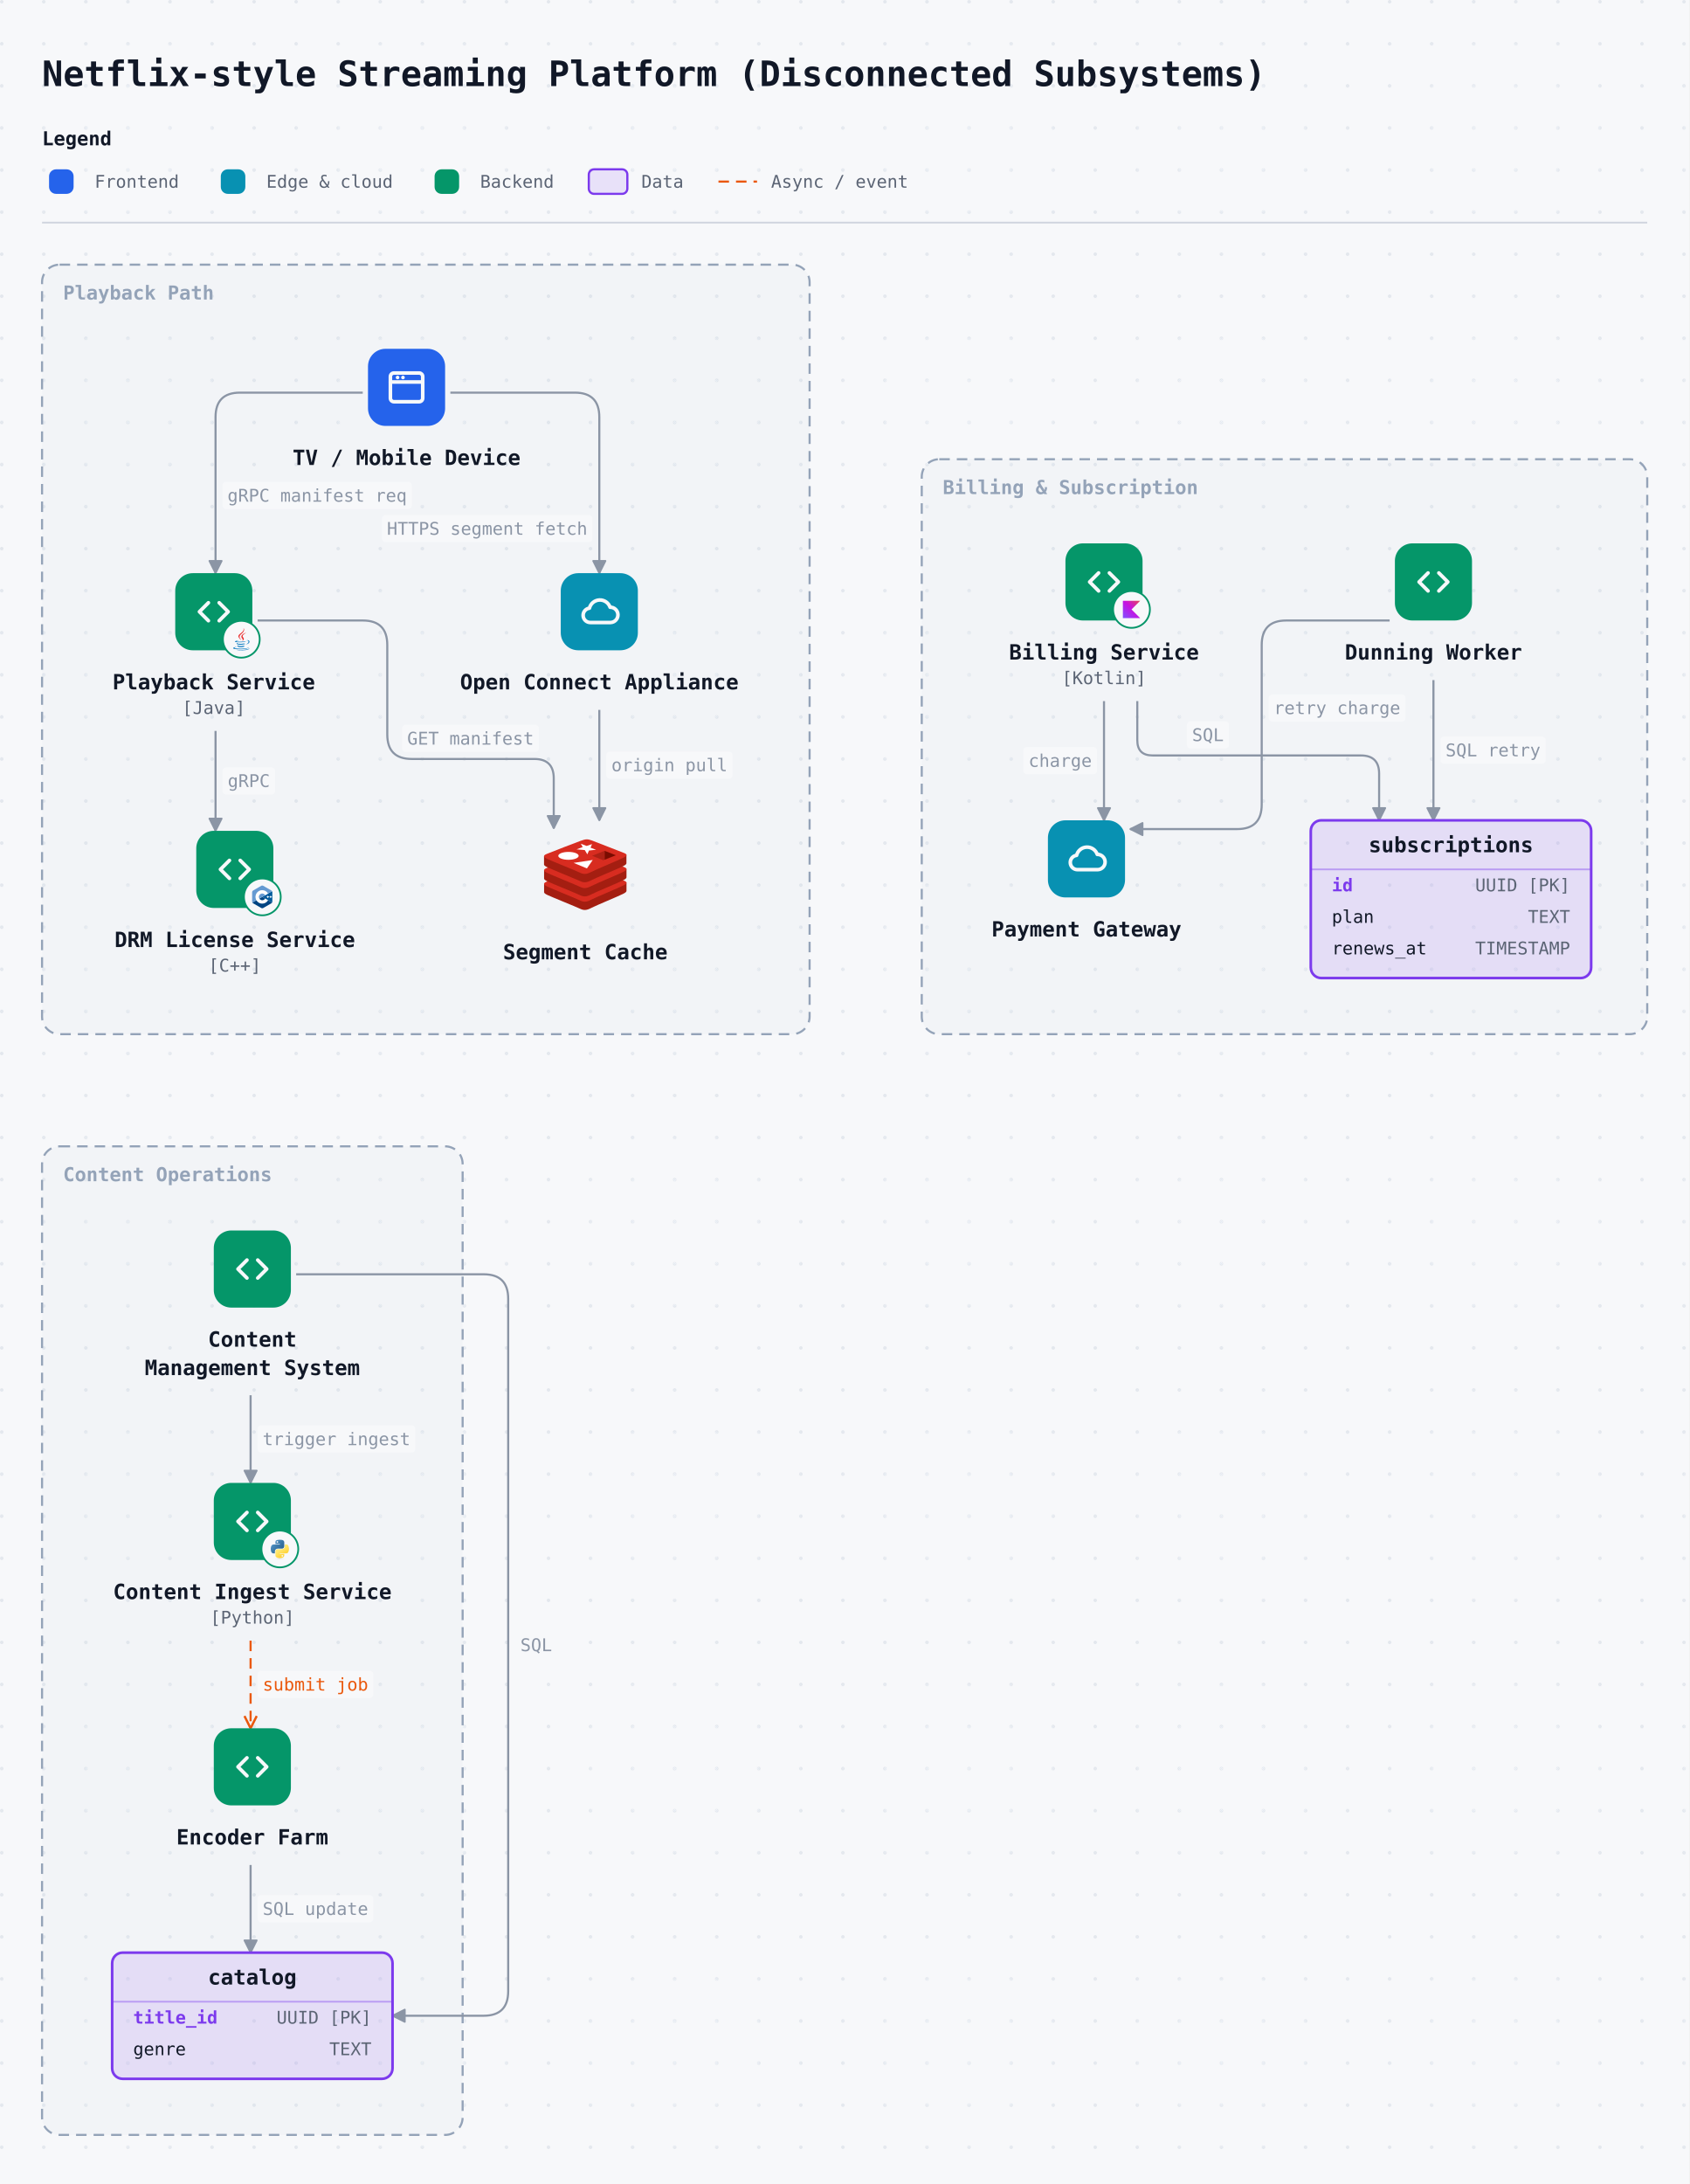
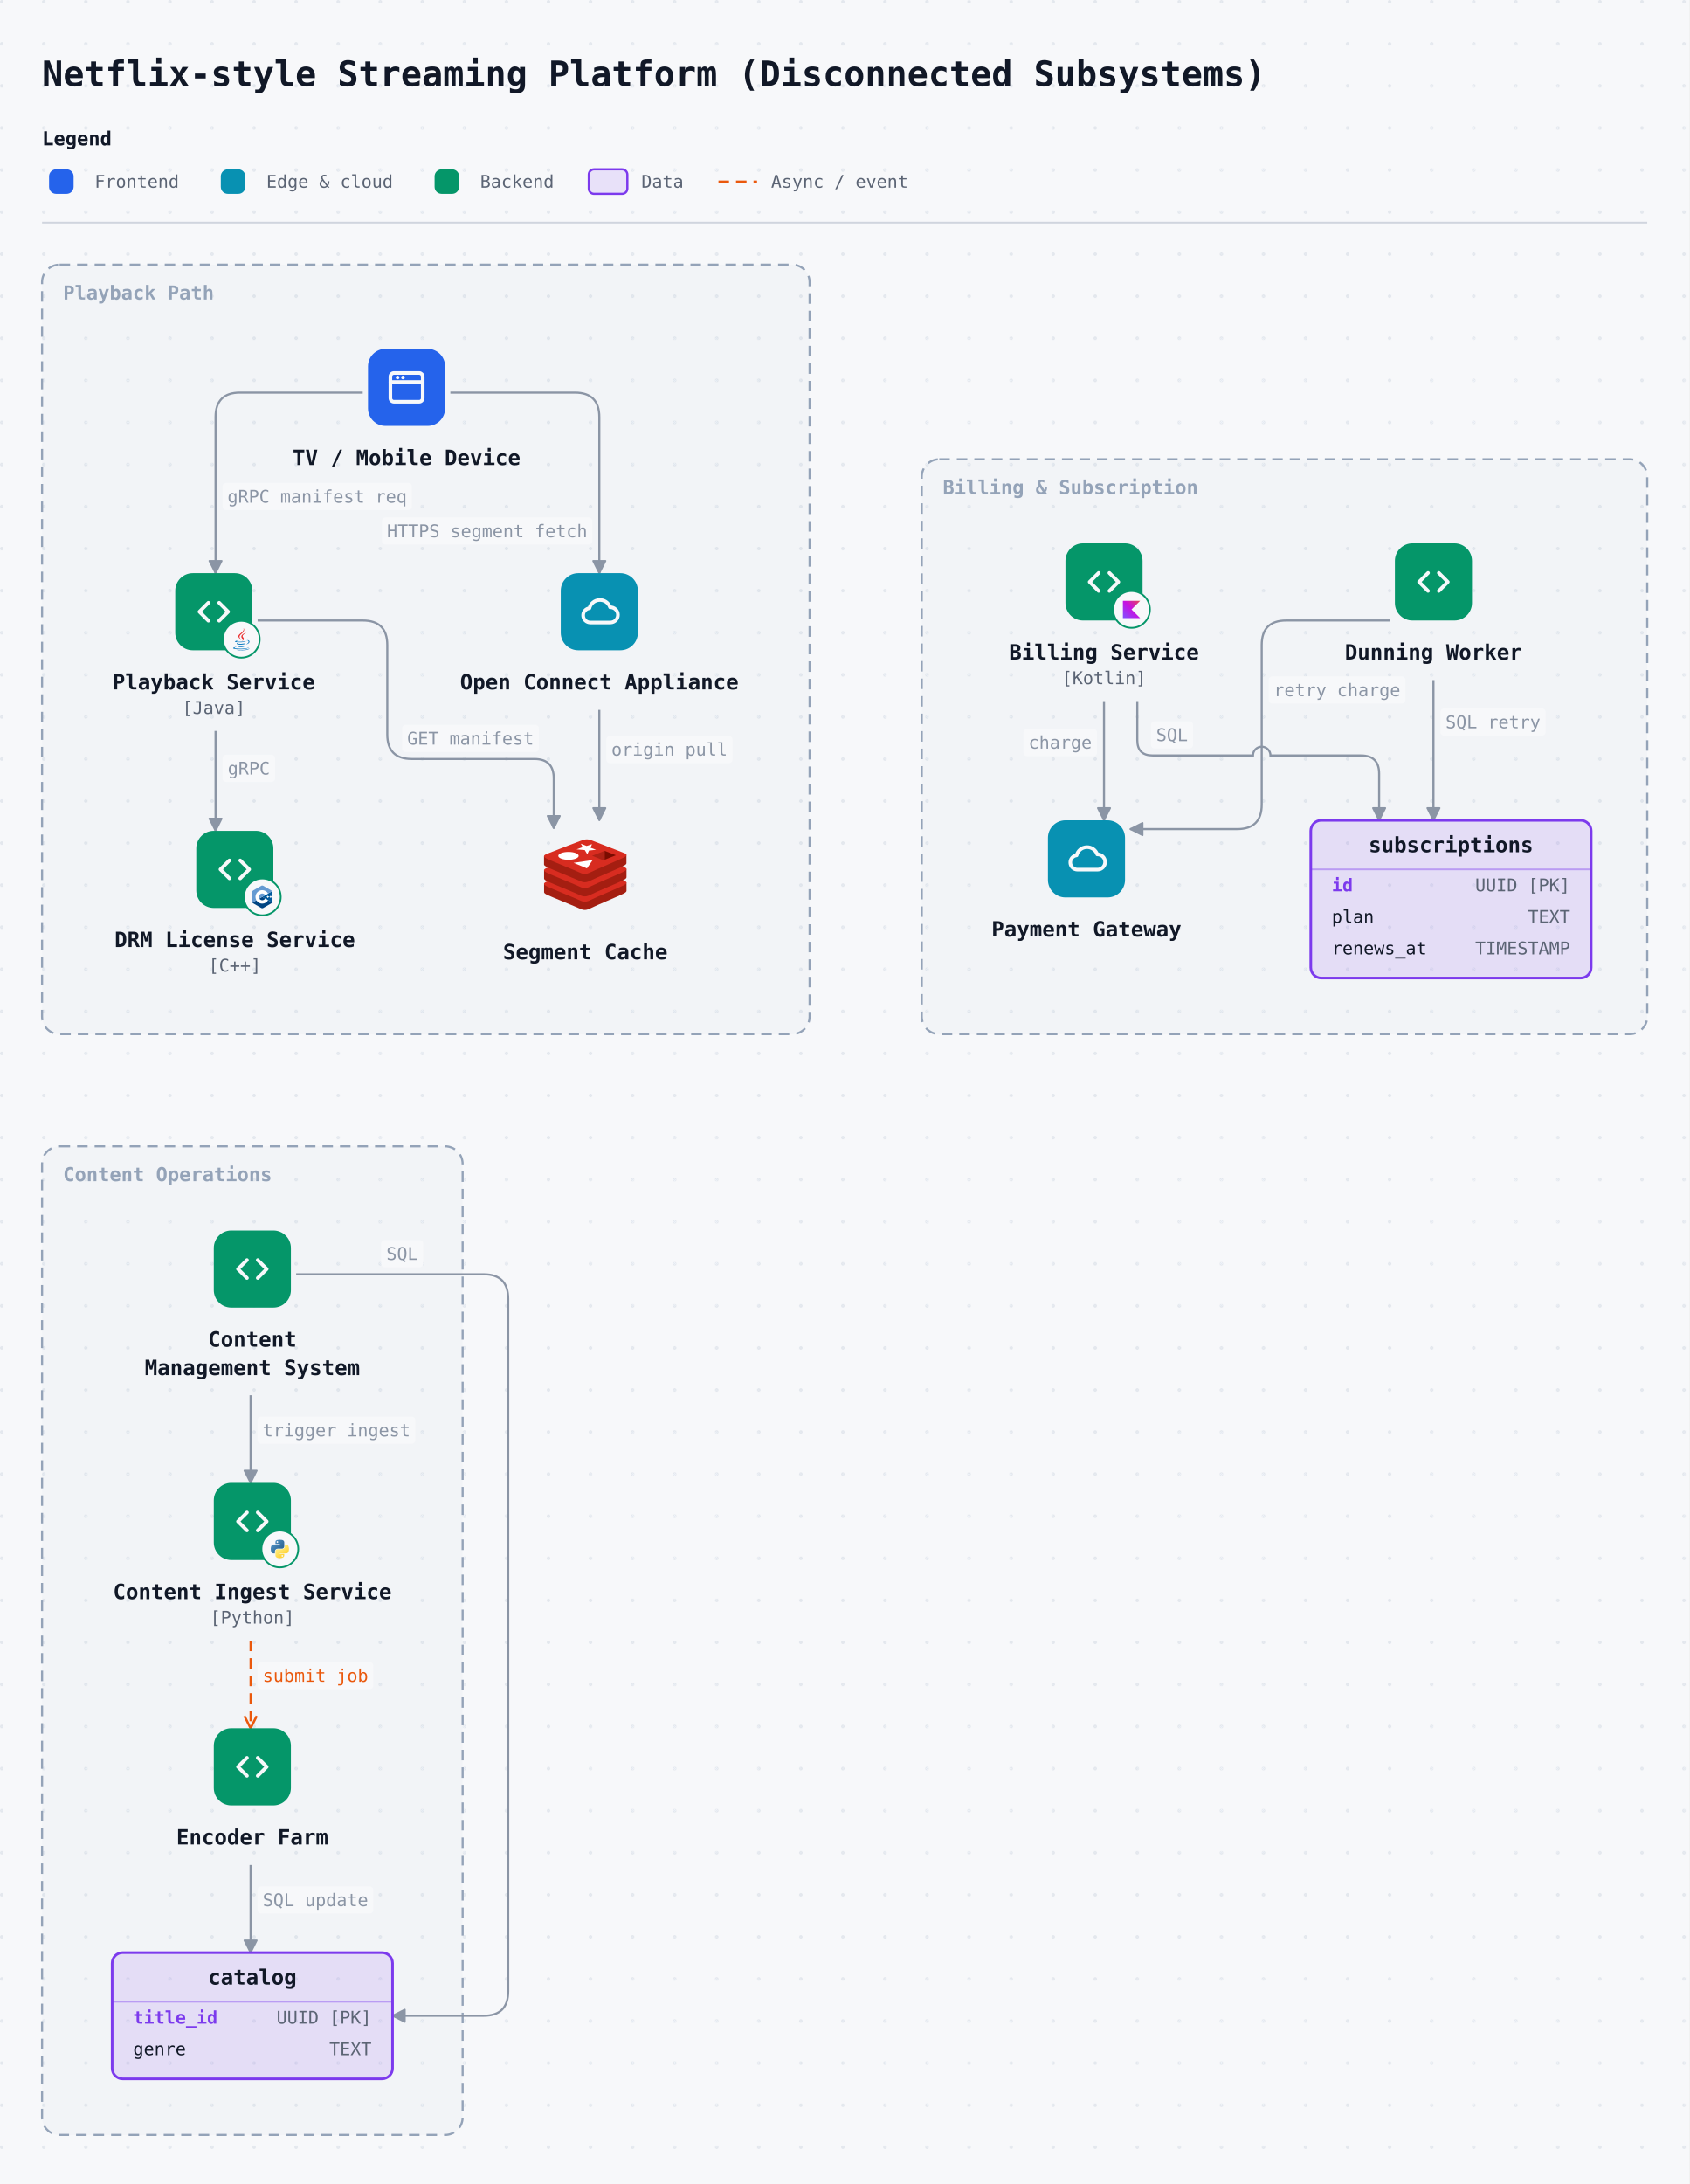
<svg xmlns="http://www.w3.org/2000/svg" version="1.1" width="964" height="1246" viewBox="0 0 964 1246" font-family="JetBrains Mono, ui-monospace, SFMono-Regular, Menlo, Consolas, monospace">
  <defs>
    <pattern id="canvas-grid" width="24" height="24" patternUnits="userSpaceOnUse">
      <circle cx="1" cy="1" r="1" fill="#e3e7ed" />
    </pattern>
    <marker id="marker-arrow-0" viewBox="-1 -1 9 9" refX="7" refY="3.5" markerWidth="9" markerHeight="9" markerUnits="userSpaceOnUse" orient="auto-start-reverse">
      <path d="M0 0 L7 3.5 L0 7 Z" fill="#8b95a5" stroke="#8b95a5" stroke-width="1" stroke-linejoin="round" />
    </marker>
    <marker id="marker-open-1" viewBox="-1 -1 9 9" refX="7" refY="3.5" markerWidth="9" markerHeight="9" markerUnits="userSpaceOnUse" orient="auto-start-reverse">
      <path d="M0 0 L7 3.5 L0 7" fill="none" stroke="#ea580c" stroke-width="1.3" stroke-linejoin="round" />
    </marker>
  </defs>
  <rect width="100%" height="100%" fill="#f7f8fa" />
  <rect width="100%" height="100%" fill="url(#canvas-grid)" />
  <text x="24.0" y="49.1" text-anchor="start" font-size="20" font-weight="bold" fill="#111827">Netflix-style Streaming Platform (Disconnected Subsystems)</text>
  <rect x="24.0" y="151.0" width="438.0" height="439.0" rx="10.0" fill="#94a3b8" fill-opacity="0.050" stroke="#94a3b8" stroke-width="1.2" stroke-dasharray="6 4" />
  <text x="36.0" y="170.9" font-size="11" font-weight="bold" fill="#94a3b8">Playback Path</text>
  <rect x="526.0" y="262.0" width="414.0" height="328.0" rx="10.0" fill="#94a3b8" fill-opacity="0.050" stroke="#94a3b8" stroke-width="1.2" stroke-dasharray="6 4" />
  <text x="538.0" y="281.9" font-size="11" font-weight="bold" fill="#94a3b8">Billing &amp; Subscription</text>
  <rect x="24.0" y="654.0" width="240.0" height="564.0" rx="10.0" fill="#94a3b8" fill-opacity="0.050" stroke="#94a3b8" stroke-width="1.2" stroke-dasharray="6 4" />
  <text x="36.0" y="673.9" font-size="11" font-weight="bold" fill="#94a3b8">Content Operations</text>
  <path d="M 257.0 224.0 L 328.0 224.0 Q 342.0 224.0 342.0 238.0 L 342.0 327.0" fill="none" stroke="#8b95a5" stroke-width="1.2" marker-end="url(#marker-arrow-0)" />
  <path d="M 207.0 224.0 L 137.0 224.0 Q 123.0 224.0 123.0 238.0 L 123.0 327.0" fill="none" stroke="#8b95a5" stroke-width="1.2" marker-end="url(#marker-arrow-0)" />
  <path d="M 123.0 417.0 L 123.0 474.0" fill="none" stroke="#8b95a5" stroke-width="1.2" marker-end="url(#marker-arrow-0)" />
  <path d="M 147.0 354.0 L 207.0 354.0 Q 221.0 354.0 221.0 368.0 L 221.0 419.0 Q 221.0 433.0 235.0 433.0 L 304.9 433.0 Q 316.0 433.0 316.0 444.1 L 316.0 472.5" fill="none" stroke="#8b95a5" stroke-width="1.2" marker-end="url(#marker-arrow-0)" />
  <path d="M 342.0 405.0 L 342.0 468.0" fill="none" stroke="#8b95a5" stroke-width="1.2" marker-end="url(#marker-arrow-0)" />
  <path d="M 630.0 400.0 L 630.0 468.0" fill="none" stroke="#8b95a5" stroke-width="1.2" marker-end="url(#marker-arrow-0)" />
-   <path d="M 649.0 400.0 L 649.0 422.3 Q 649.0 431.0 657.7 431.0 L 776.6 431.0 Q 787.0 431.0 787.0 441.4 L 787.0 468.0" fill="none" stroke="#8b95a5" stroke-width="1.2" marker-end="url(#marker-arrow-0)" />
+   <path d="M 649.0 400.0 L 649.0 422.3 Q 649.0 431.0 657.7 431.0 L 715.0 431.0 A 5.0 5.0 0 0 1 725.0 431.0 L 776.6 431.0 Q 787.0 431.0 787.0 441.4 L 787.0 468.0" fill="none" stroke="#8b95a5" stroke-width="1.2" marker-end="url(#marker-arrow-0)" />
  <path d="M 818.0 388.0 L 818.0 468.0" fill="none" stroke="#8b95a5" stroke-width="1.2" marker-end="url(#marker-arrow-0)" />
  <path d="M 793.0 354.0 L 734.0 354.0 Q 720.0 354.0 720.0 368.0 L 720.0 459.0 Q 720.0 473.0 706.0 473.0 L 645.0 473.0" fill="none" stroke="#8b95a5" stroke-width="1.2" marker-end="url(#marker-arrow-0)" />
  <path d="M 143.0 936.0 L 143.0 986.0" fill="none" stroke="#ea580c" stroke-width="1.2" stroke-dasharray="6 4" marker-end="url(#marker-open-1)" />
  <path d="M 143.0 1064.0 L 143.0 1114.0" fill="none" stroke="#8b95a5" stroke-width="1.2" marker-end="url(#marker-arrow-0)" />
  <path d="M 169.0 727.0 L 276.0 727.0 Q 290.0 727.0 290.0 741.0 L 290.0 1136.0 Q 290.0 1150.0 276.0 1150.0 L 224.0 1150.0" fill="none" stroke="#8b95a5" stroke-width="1.2" marker-end="url(#marker-arrow-0)" />
  <path d="M 143.0 796.0 L 143.0 846.0" fill="none" stroke="#8b95a5" stroke-width="1.2" marker-end="url(#marker-arrow-0)" />
  <rect x="210.0" y="199.0" width="44.0" height="44.0" rx="10.0" fill="#2563eb" />
  <svg class="node-tech-icon" x="219.7" y="208.7" width="24.6" height="24.6" viewBox="0 0 24 24" preserveAspectRatio="xMidYMid meet">
    <g fill="none" stroke-width="2" stroke-linecap="round" stroke-linejoin="round" stroke="#f7f8fa">
      <rect x="3" y="4" width="18" height="16" rx="2" />
      <path d="M3 9h18M7 6.5h.01M10 6.5h.01" />
    </g>
  </svg>
  <text x="232.0" y="265.3" text-anchor="middle" font-size="12" font-weight="bold" fill="#111827">
    <tspan>TV / Mobile Device</tspan>
  </text>
  <rect x="320.0" y="327.0" width="44.0" height="44.0" rx="10.0" fill="#0891b2" />
  <svg class="node-tech-icon" x="329.7" y="336.7" width="24.6" height="24.6" viewBox="0 0 24 24" preserveAspectRatio="xMidYMid meet">
    <g fill="none" stroke-width="2" stroke-linecap="round" stroke-linejoin="round" stroke="#f7f8fa">
      <path d="M7 18a4 4 0 0 1-.5-7.97A6 6 0 0 1 18 9.5a4.25 4.25 0 0 1 .25 8.5H7z" />
    </g>
  </svg>
  <text x="342.0" y="393.3" text-anchor="middle" font-size="12" font-weight="bold" fill="#111827">
    <tspan>Open Connect Appliance</tspan>
  </text>
  <rect x="100.0" y="327.0" width="44.0" height="44.0" rx="10.0" fill="#059669" />
  <svg class="node-tech-icon" x="109.7" y="336.7" width="24.6" height="24.6" viewBox="0 0 24 24" preserveAspectRatio="xMidYMid meet">
    <g fill="none" stroke-width="2" stroke-linecap="round" stroke-linejoin="round" stroke="#f7f8fa">
      <path d="M9 7l-5 5 5 5M15 7l5 5-5 5" />
    </g>
  </svg>
  <circle cx="137.7" cy="364.7" r="10.5" fill="#f7f8fa" stroke="#059669" stroke-width="1" />
  <svg class="node-tech-icon" x="131.2" y="358.2" width="13.0" height="13.0" viewBox="0 0 128 128" preserveAspectRatio="xMidYMid meet">
    <path fill="#0074BD" d="M47.617 98.12s-4.767 2.774 3.397 3.71c9.892 1.13 14.947.968 25.845-1.092 0 0 2.871 1.795 6.873 3.351-24.439 10.47-55.308-.607-36.115-5.969zm-2.988-13.665s-5.348 3.959 2.823 4.805c10.567 1.091 18.91 1.18 33.354-1.6 0 0 1.993 2.025 5.132 3.131-29.542 8.64-62.446.68-41.309-6.336z" />
    <path fill="#EA2D2E" d="M69.802 61.271c6.025 6.935-1.58 13.17-1.58 13.17s15.289-7.891 8.269-17.777c-6.559-9.215-11.587-13.792 15.635-29.58 0 .001-42.731 10.67-22.324 34.187z" />
    <path fill="#0074BD" d="M102.123 108.229s3.529 2.91-3.888 5.159c-14.102 4.272-58.706 5.56-71.094.171-4.451-1.938 3.899-4.625 6.526-5.192 2.739-.593 4.303-.485 4.303-.485-4.953-3.487-32.013 6.85-13.743 9.815 49.821 8.076 90.817-3.637 77.896-9.468zM49.912 70.294s-22.686 5.389-8.033 7.348c6.188.828 18.518.638 30.011-.326 9.39-.789 18.813-2.474 18.813-2.474s-3.308 1.419-5.704 3.053c-23.042 6.061-67.544 3.238-54.731-2.958 10.832-5.239 19.644-4.643 19.644-4.643zm40.697 22.747c23.421-12.167 12.591-23.86 5.032-22.285-1.848.385-2.677.72-2.677.72s.688-1.079 2-1.543c14.953-5.255 26.451 15.503-4.823 23.725 0-.002.359-.327.468-.617z" />
    <path fill="#EA2D2E" d="M76.491 1.587S89.459 14.563 64.188 34.51c-20.266 16.006-4.621 25.13-.007 35.559-11.831-10.673-20.509-20.07-14.688-28.815C58.041 28.42 81.722 22.195 76.491 1.587z" />
    <path fill="#0074BD" d="M52.214 126.021c22.476 1.437 57-.8 57.817-11.436 0 0-1.571 4.032-18.577 7.231-19.186 3.612-42.854 3.191-56.887.874 0 .001 2.875 2.381 17.647 3.331z" />
  </svg>
  <text x="122.0" y="393.3" text-anchor="middle" font-size="12" font-weight="bold" fill="#111827">
    <tspan>Playback Service</tspan>
  </text>
  <text x="122.0" y="407.3" text-anchor="middle" font-size="10" fill="#5b6474">[Java]</text>
  <rect x="112.0" y="474.0" width="44.0" height="44.0" rx="10.0" fill="#059669" />
  <svg class="node-tech-icon" x="121.7" y="483.7" width="24.6" height="24.6" viewBox="0 0 24 24" preserveAspectRatio="xMidYMid meet">
    <g fill="none" stroke-width="2" stroke-linecap="round" stroke-linejoin="round" stroke="#f7f8fa">
      <path d="M9 7l-5 5 5 5M15 7l5 5-5 5" />
    </g>
  </svg>
  <circle cx="149.7" cy="511.7" r="10.5" fill="#f7f8fa" stroke="#059669" stroke-width="1" />
  <svg class="node-tech-icon" x="143.2" y="505.2" width="13.0" height="13.0" viewBox="0 0 128 128" preserveAspectRatio="xMidYMid meet">
    <path fill="#00599c" d="M118.766 95.82c.89-1.543 1.441-3.28 1.441-4.843V36.78c0-1.558-.55-3.297-1.441-4.84l-55.32 31.94Zm0 0" />
    <path fill="#004482" d="m68.36 126.586 46.933-27.094c1.352-.781 2.582-2.129 3.473-3.672l-55.32-31.94L8.12 95.82c.89 1.543 2.121 2.89 3.473 3.672l46.933 27.094c2.703 1.562 7.13 1.562 9.832 0Zm0 0" />
    <path fill="#659ad2" d="M118.766 31.941c-.891-1.546-2.121-2.894-3.473-3.671L68.359 1.172c-2.703-1.563-7.129-1.563-9.832 0L11.594 28.27C8.89 29.828 6.68 33.66 6.68 36.78v54.196c0 1.562.55 3.3 1.441 4.843L63.445 63.88Zm0 0" />
    <path fill="#fff" d="M63.445 26.035c-20.867 0-37.843 16.977-37.843 37.844s16.976 37.844 37.843 37.844c13.465 0 26.024-7.247 32.77-18.91L79.84 73.335c-3.38 5.84-9.66 9.465-16.395 9.465-10.433 0-18.922-8.488-18.922-18.922 0-10.434 8.49-18.922 18.922-18.922 6.73 0 13.017 3.629 16.39 9.465l16.38-9.477c-6.75-11.664-19.305-18.91-32.77-18.91zM92.88 57.57v4.207h-4.207v4.203h4.207v4.207h4.203V65.98h4.203v-4.203h-4.203V57.57H92.88zm15.766 0v4.207h-4.204v4.203h4.204v4.207h4.207V65.98h4.203v-4.203h-4.203V57.57h-4.207z" />
  </svg>
  <text x="134.0" y="540.3" text-anchor="middle" font-size="12" font-weight="bold" fill="#111827">
    <tspan>DRM License Service</tspan>
  </text>
  <text x="134.0" y="554.3" text-anchor="middle" font-size="10" fill="#5b6474">[C++]</text>
  <svg class="node-tech-icon" x="310.0" y="475.0" width="48.0" height="48.0" viewBox="0 0 128 128" preserveAspectRatio="xMidYMid meet">
    <path fill="#A41E11" d="M121.8 93.1c-6.7 3.5-41.4 17.7-48.8 21.6-7.4 3.9-11.5 3.8-17.3 1S13 98.1 6.3 94.9c-3.3-1.6-5-2.9-5-4.2V78s48-10.5 55.8-13.2c7.8-2.8 10.4-2.9 17-.5s46.1 9.5 52.6 11.9v12.5c0 1.3-1.5 2.7-4.9 4.4z" />
    <path fill="#D82C20" d="M121.8 80.5C115.1 84 80.4 98.2 73 102.1c-7.4 3.9-11.5 3.8-17.3 1-5.8-2.8-42.7-17.7-49.4-20.9C-.3 79-.5 76.8 6 74.3c6.5-2.6 43.2-17 51-19.7 7.8-2.8 10.4-2.9 17-.5s41.1 16.1 47.6 18.5c6.7 2.4 6.9 4.4.2 7.9z" />
    <path fill="#A41E11" d="M121.8 72.5C115.1 76 80.4 90.2 73 94.1c-7.4 3.8-11.5 3.8-17.3 1C49.9 92.3 13 77.4 6.3 74.2c-3.3-1.6-5-2.9-5-4.2V57.3s48-10.5 55.8-13.2c7.8-2.8 10.4-2.9 17-.5s46.1 9.5 52.6 11.9V68c0 1.3-1.5 2.7-4.9 4.5z" />
    <path fill="#D82C20" d="M121.8 59.8c-6.7 3.5-41.4 17.7-48.8 21.6-7.4 3.8-11.5 3.8-17.3 1C49.9 79.6 13 64.7 6.3 61.5s-6.8-5.4-.3-7.9c6.5-2.6 43.2-17 51-19.7 7.8-2.8 10.4-2.9 17-.5s41.1 16.1 47.6 18.5c6.7 2.4 6.9 4.4.2 7.9z" />
    <path fill="#A41E11" d="M121.8 51c-6.7 3.5-41.4 17.7-48.8 21.6-7.4 3.8-11.5 3.8-17.3 1C49.9 70.9 13 56 6.3 52.8c-3.3-1.6-5.1-2.9-5.1-4.2V35.9s48-10.5 55.8-13.2c7.8-2.8 10.4-2.9 17-.5s46.1 9.5 52.6 11.9v12.5c.1 1.3-1.4 2.6-4.8 4.4z" />
    <path fill="#D82C20" d="M121.8 38.3C115.1 41.8 80.4 56 73 59.9c-7.4 3.8-11.5 3.8-17.3 1S13 43.3 6.3 40.1s-6.8-5.4-.3-7.9c6.5-2.6 43.2-17 51-19.7 7.8-2.8 10.4-2.9 17-.5s41.1 16.1 47.6 18.5c6.7 2.4 6.9 4.4.2 7.8z" />
    <path fill="#fff" d="M80.4 26.1l-10.8 1.2-2.5 5.8-3.9-6.5-12.5-1.1 9.3-3.4-2.8-5.2 8.8 3.4 8.2-2.7L72 23zM66.5 54.5l-20.3-8.4 29.1-4.4z" />
    <ellipse fill="#fff" cx="38.4" cy="35.4" rx="15.5" ry="6" />
    <path fill="#7A0C00" d="M93.3 27.7l17.2 6.8-17.2 6.8z" />
    <path fill="#AD2115" d="M74.3 35.3l19-7.6v13.6l-1.9.8z" />
  </svg>
  <text x="334.0" y="547.3" text-anchor="middle" font-size="12" font-weight="bold" fill="#111827">
    <tspan>Segment Cache</tspan>
  </text>
  <rect x="608.0" y="310.0" width="44.0" height="44.0" rx="10.0" fill="#059669" />
  <svg class="node-tech-icon" x="617.7" y="319.7" width="24.6" height="24.6" viewBox="0 0 24 24" preserveAspectRatio="xMidYMid meet">
    <g fill="none" stroke-width="2" stroke-linecap="round" stroke-linejoin="round" stroke="#f7f8fa">
      <path d="M9 7l-5 5 5 5M15 7l5 5-5 5" />
    </g>
  </svg>
  <circle cx="645.7" cy="347.7" r="10.5" fill="#f7f8fa" stroke="#059669" stroke-width="1" />
  <svg class="node-tech-icon" x="639.2" y="341.2" width="13.0" height="13.0" viewBox="0 0 128 128" preserveAspectRatio="xMidYMid meet">
    <defs>
      <linearGradient id="n6b-a" x1="500.003" x2="-.097" y1="579.106" y2="1079.206" gradientTransform="translate(15.534 -96.774) scale(.1939)" gradientUnits="userSpaceOnUse">
        <stop offset=".003" stop-color="#e44857" />
        <stop offset=".469" stop-color="#c711e1" />
        <stop offset="1" stop-color="#7f52ff" />
      </linearGradient>
    </defs>
    <path fill="url(#n6b-a)" d="M112.484 112.484H15.516V15.516h96.968L64 64Zm0 0" />
  </svg>
  <text x="630.0" y="376.3" text-anchor="middle" font-size="12" font-weight="bold" fill="#111827">
    <tspan>Billing Service</tspan>
  </text>
  <text x="630.0" y="390.3" text-anchor="middle" font-size="10" fill="#5b6474">[Kotlin]</text>
  <rect x="598.0" y="468.0" width="44.0" height="44.0" rx="10.0" fill="#0891b2" />
  <svg class="node-tech-icon" x="607.7" y="477.7" width="24.6" height="24.6" viewBox="0 0 24 24" preserveAspectRatio="xMidYMid meet">
    <g fill="none" stroke-width="2" stroke-linecap="round" stroke-linejoin="round" stroke="#f7f8fa">
      <path d="M7 18a4 4 0 0 1-.5-7.97A6 6 0 0 1 18 9.5a4.25 4.25 0 0 1 .25 8.5H7z" />
    </g>
  </svg>
  <text x="620.0" y="534.3" text-anchor="middle" font-size="12" font-weight="bold" fill="#111827">
    <tspan>Payment Gateway</tspan>
  </text>
  <rect fill="#7c3aed" fill-opacity="0.122" stroke="#7c3aed" stroke-width="1.5" x="748.0" y="468.0" width="160.0" height="90.0" rx="6.0" />
  <text x="828.0" y="486.2" text-anchor="middle" font-size="12" font-weight="bold" fill="#111827">subscriptions</text>
  <line x1="748.0" y1="496.0" x2="908.0" y2="496.0" stroke="#7c3aed" stroke-opacity="0.4" />
  <text x="760.0" y="508.5" text-anchor="start" font-family="JetBrains Mono, ui-monospace, Menlo, monospace" font-size="10" fill="#7c3aed" font-weight="bold">id</text>
  <text x="896.0" y="508.5" text-anchor="end" font-family="JetBrains Mono, ui-monospace, Menlo, monospace" font-size="10" fill="#5b6474">UUID [PK]</text>
  <text x="760.0" y="526.5" text-anchor="start" font-family="JetBrains Mono, ui-monospace, Menlo, monospace" font-size="10" fill="#111827">plan</text>
  <text x="896.0" y="526.5" text-anchor="end" font-family="JetBrains Mono, ui-monospace, Menlo, monospace" font-size="10" fill="#5b6474">TEXT</text>
  <text x="760.0" y="544.5" text-anchor="start" font-family="JetBrains Mono, ui-monospace, Menlo, monospace" font-size="10" fill="#111827">renews_at</text>
  <text x="896.0" y="544.5" text-anchor="end" font-family="JetBrains Mono, ui-monospace, Menlo, monospace" font-size="10" fill="#5b6474">TIMESTAMP</text>
  <rect x="796.0" y="310.0" width="44.0" height="44.0" rx="10.0" fill="#059669" />
  <svg class="node-tech-icon" x="805.7" y="319.7" width="24.6" height="24.6" viewBox="0 0 24 24" preserveAspectRatio="xMidYMid meet">
    <g fill="none" stroke-width="2" stroke-linecap="round" stroke-linejoin="round" stroke="#f7f8fa">
      <path d="M9 7l-5 5 5 5M15 7l5 5-5 5" />
    </g>
  </svg>
  <text x="818.0" y="376.3" text-anchor="middle" font-size="12" font-weight="bold" fill="#111827">
    <tspan>Dunning Worker</tspan>
  </text>
  <rect x="122.0" y="846.0" width="44.0" height="44.0" rx="10.0" fill="#059669" />
  <svg class="node-tech-icon" x="131.7" y="855.7" width="24.6" height="24.6" viewBox="0 0 24 24" preserveAspectRatio="xMidYMid meet">
    <g fill="none" stroke-width="2" stroke-linecap="round" stroke-linejoin="round" stroke="#f7f8fa">
      <path d="M9 7l-5 5 5 5M15 7l5 5-5 5" />
    </g>
  </svg>
  <circle cx="159.7" cy="883.7" r="10.5" fill="#f7f8fa" stroke="#059669" stroke-width="1" />
  <svg class="node-tech-icon" x="153.2" y="877.2" width="13.0" height="13.0" viewBox="0 0 128 128" preserveAspectRatio="xMidYMid meet">
    <linearGradient id="n10b-python-original-a" gradientUnits="userSpaceOnUse" x1="70.252" y1="1237.476" x2="170.659" y2="1151.089" gradientTransform="matrix(.563 0 0 -.568 -29.215 707.817)">
      <stop offset="0" stop-color="#5A9FD4" />
      <stop offset="1" stop-color="#306998" />
    </linearGradient>
    <linearGradient id="n10b-python-original-b" gradientUnits="userSpaceOnUse" x1="209.474" y1="1098.811" x2="173.62" y2="1149.537" gradientTransform="matrix(.563 0 0 -.568 -29.215 707.817)">
      <stop offset="0" stop-color="#FFD43B" />
      <stop offset="1" stop-color="#FFE873" />
    </linearGradient>
    <path fill="url(#n10b-python-original-a)" d="M63.391 1.988c-4.222.02-8.252.379-11.8 1.007-10.45 1.846-12.346 5.71-12.346 12.837v9.411h24.693v3.137H29.977c-7.176 0-13.46 4.313-15.426 12.521-2.268 9.405-2.368 15.275 0 25.096 1.755 7.311 5.947 12.519 13.124 12.519h8.491V67.234c0-8.151 7.051-15.34 15.426-15.34h24.665c6.866 0 12.346-5.654 12.346-12.548V15.833c0-6.693-5.646-11.72-12.346-12.837-4.244-.706-8.645-1.027-12.866-1.008zM50.037 9.557c2.55 0 4.634 2.117 4.634 4.721 0 2.593-2.083 4.69-4.634 4.69-2.56 0-4.633-2.097-4.633-4.69-.001-2.604 2.073-4.721 4.633-4.721z" transform="translate(0 10.26)" />
    <path fill="url(#n10b-python-original-b)" d="M91.682 28.38v10.966c0 8.5-7.208 15.655-15.426 15.655H51.591c-6.756 0-12.346 5.783-12.346 12.549v23.515c0 6.691 5.818 10.628 12.346 12.547 7.816 2.297 15.312 2.713 24.665 0 6.216-1.801 12.346-5.423 12.346-12.547v-9.412H63.938v-3.138h37.012c7.176 0 9.852-5.005 12.348-12.519 2.578-7.735 2.467-15.174 0-25.096-1.774-7.145-5.161-12.521-12.348-12.521h-9.268zM77.809 87.927c2.561 0 4.634 2.097 4.634 4.692 0 2.602-2.074 4.719-4.634 4.719-2.55 0-4.633-2.117-4.633-4.719 0-2.595 2.083-4.692 4.633-4.692z" transform="translate(0 10.26)" />
    <radialGradient id="n10b-python-original-c" cx="1825.678" cy="444.45" r="26.743" gradientTransform="matrix(0 -.24 -1.055 0 532.979 557.576)" gradientUnits="userSpaceOnUse">
      <stop offset="0" stop-color="#B8B8B8" stop-opacity=".498" />
      <stop offset="1" stop-color="#7F7F7F" stop-opacity="0" />
    </radialGradient>
    <path opacity=".444" fill="url(#n10b-python-original-c)" d="M97.309 119.597c0 3.543-14.816 6.416-33.091 6.416-18.276 0-33.092-2.873-33.092-6.416 0-3.544 14.815-6.417 33.092-6.417 18.275 0 33.091 2.872 33.091 6.417z" />
  </svg>
  <text x="144.0" y="912.3" text-anchor="middle" font-size="12" font-weight="bold" fill="#111827">
    <tspan>Content Ingest Service</tspan>
  </text>
  <text x="144.0" y="926.3" text-anchor="middle" font-size="10" fill="#5b6474">[Python]</text>
  <rect x="122.0" y="986.0" width="44.0" height="44.0" rx="10.0" fill="#059669" />
  <svg class="node-tech-icon" x="131.7" y="995.7" width="24.6" height="24.6" viewBox="0 0 24 24" preserveAspectRatio="xMidYMid meet">
    <g fill="none" stroke-width="2" stroke-linecap="round" stroke-linejoin="round" stroke="#f7f8fa">
      <path d="M9 7l-5 5 5 5M15 7l5 5-5 5" />
    </g>
  </svg>
  <text x="144.0" y="1052.3" text-anchor="middle" font-size="12" font-weight="bold" fill="#111827">
    <tspan>Encoder Farm</tspan>
  </text>
  <rect fill="#7c3aed" fill-opacity="0.122" stroke="#7c3aed" stroke-width="1.5" x="64.0" y="1114.0" width="160.0" height="72.0" rx="6.0" />
  <text x="144.0" y="1132.2" text-anchor="middle" font-size="12" font-weight="bold" fill="#111827">catalog</text>
  <line x1="64.0" y1="1142.0" x2="224.0" y2="1142.0" stroke="#7c3aed" stroke-opacity="0.4" />
  <text x="76.0" y="1154.5" text-anchor="start" font-family="JetBrains Mono, ui-monospace, Menlo, monospace" font-size="10" fill="#7c3aed" font-weight="bold">title_id</text>
  <text x="212.0" y="1154.5" text-anchor="end" font-family="JetBrains Mono, ui-monospace, Menlo, monospace" font-size="10" fill="#5b6474">UUID [PK]</text>
  <text x="76.0" y="1172.5" text-anchor="start" font-family="JetBrains Mono, ui-monospace, Menlo, monospace" font-size="10" fill="#111827">genre</text>
  <text x="212.0" y="1172.5" text-anchor="end" font-family="JetBrains Mono, ui-monospace, Menlo, monospace" font-size="10" fill="#5b6474">TEXT</text>
  <rect x="122.0" y="702.0" width="44.0" height="44.0" rx="10.0" fill="#059669" />
  <svg class="node-tech-icon" x="131.7" y="711.7" width="24.6" height="24.6" viewBox="0 0 24 24" preserveAspectRatio="xMidYMid meet">
    <g fill="none" stroke-width="2" stroke-linecap="round" stroke-linejoin="round" stroke="#f7f8fa">
      <path d="M9 7l-5 5 5 5M15 7l5 5-5 5" />
    </g>
  </svg>
  <text x="144.0" y="768.3" text-anchor="middle" font-size="12" font-weight="bold" fill="#111827">
    <tspan>Content</tspan>
  </text>
  <text x="144.0" y="784.5" text-anchor="middle" font-size="12" font-weight="bold" fill="#111827">
    <tspan>Management System</tspan>
  </text>
-   <rect x="218.0" y="293.8" width="120.0" height="15.5" rx="2" fill="#f7f8fa" />
-   <text x="278.0" y="305.1" text-anchor="middle" font-size="10" fill="#8b95a5">HTTPS segment fetch</text>
-   <rect x="127.0" y="274.9" width="108.0" height="15.5" rx="2" fill="#f7f8fa" />
-   <text x="181.0" y="286.2" text-anchor="middle" font-size="10" fill="#8b95a5">gRPC manifest req</text>
-   <rect x="127.0" y="437.8" width="30.0" height="15.5" rx="2" fill="#f7f8fa" />
-   <text x="142.0" y="449.0" text-anchor="middle" font-size="10" fill="#8b95a5">gRPC</text>
+   <rect x="218.0" y="295.2" width="120.0" height="15.5" rx="2" fill="#f7f8fa" />
+   <text x="278.0" y="306.5" text-anchor="middle" font-size="10" fill="#8b95a5">HTTPS segment fetch</text>
+   <rect x="127.0" y="275.5" width="108.0" height="15.5" rx="2" fill="#f7f8fa" />
+   <text x="181.0" y="286.8" text-anchor="middle" font-size="10" fill="#8b95a5">gRPC manifest req</text>
+   <rect x="127.0" y="430.6" width="30.0" height="15.5" rx="2" fill="#f7f8fa" />
+   <text x="142.0" y="441.9" text-anchor="middle" font-size="10" fill="#8b95a5">gRPC</text>
  <rect x="229.5" y="413.5" width="78.0" height="15.5" rx="2" fill="#f7f8fa" />
  <text x="268.5" y="424.8" text-anchor="middle" font-size="10" fill="#8b95a5">GET manifest</text>
-   <rect x="346.0" y="428.8" width="72.0" height="15.5" rx="2" fill="#f7f8fa" />
-   <text x="382.0" y="440.0" text-anchor="middle" font-size="10" fill="#8b95a5">origin pull</text>
-   <rect x="584.0" y="426.2" width="42.0" height="15.5" rx="2" fill="#f7f8fa" />
-   <text x="605.0" y="437.5" text-anchor="middle" font-size="10" fill="#8b95a5">charge</text>
-   <rect x="677.3" y="411.5" width="24.0" height="15.5" rx="2" fill="#f7f8fa" />
-   <text x="689.3" y="422.8" text-anchor="middle" font-size="10" fill="#8b95a5">SQL</text>
-   <rect x="822.0" y="420.2" width="60.0" height="15.5" rx="2" fill="#f7f8fa" />
-   <text x="852.0" y="431.5" text-anchor="middle" font-size="10" fill="#8b95a5">SQL retry</text>
-   <rect x="724.0" y="396.2" width="78.0" height="15.5" rx="2" fill="#f7f8fa" />
-   <text x="763.0" y="407.4" text-anchor="middle" font-size="10" fill="#8b95a5">retry charge</text>
-   <rect x="147.0" y="953.2" width="66.0" height="15.5" rx="2" fill="#f7f8fa" />
-   <text x="180.0" y="964.5" text-anchor="middle" font-size="10" fill="#ea580c">submit job</text>
-   <rect x="147.0" y="1081.2" width="66.0" height="15.5" rx="2" fill="#f7f8fa" />
-   <text x="180.0" y="1092.5" text-anchor="middle" font-size="10" fill="#8b95a5">SQL update</text>
-   <rect x="294.0" y="930.8" width="24.0" height="15.5" rx="2" fill="#f7f8fa" />
-   <text x="306.0" y="942.0" text-anchor="middle" font-size="10" fill="#8b95a5">SQL</text>
-   <rect x="147.0" y="813.2" width="90.0" height="15.5" rx="2" fill="#f7f8fa" />
-   <text x="192.0" y="824.5" text-anchor="middle" font-size="10" fill="#8b95a5">trigger ingest</text>
+   <rect x="346.0" y="419.9" width="72.0" height="15.5" rx="2" fill="#f7f8fa" />
+   <text x="382.0" y="431.1" text-anchor="middle" font-size="10" fill="#8b95a5">origin pull</text>
+   <rect x="584.0" y="415.9" width="42.0" height="15.5" rx="2" fill="#f7f8fa" />
+   <text x="605.0" y="427.1" text-anchor="middle" font-size="10" fill="#8b95a5">charge</text>
+   <rect x="656.8" y="411.5" width="24.0" height="15.5" rx="2" fill="#f7f8fa" />
+   <text x="668.8" y="422.8" text-anchor="middle" font-size="10" fill="#8b95a5">SQL</text>
+   <rect x="822.0" y="404.2" width="60.0" height="15.5" rx="2" fill="#f7f8fa" />
+   <text x="852.0" y="415.5" text-anchor="middle" font-size="10" fill="#8b95a5">SQL retry</text>
+   <rect x="724.0" y="385.9" width="78.0" height="15.5" rx="2" fill="#f7f8fa" />
+   <text x="763.0" y="397.2" text-anchor="middle" font-size="10" fill="#8b95a5">retry charge</text>
+   <rect x="147.0" y="948.2" width="66.0" height="15.5" rx="2" fill="#f7f8fa" />
+   <text x="180.0" y="959.5" text-anchor="middle" font-size="10" fill="#ea580c">submit job</text>
+   <rect x="147.0" y="1076.2" width="66.0" height="15.5" rx="2" fill="#f7f8fa" />
+   <text x="180.0" y="1087.5" text-anchor="middle" font-size="10" fill="#8b95a5">SQL update</text>
+   <rect x="217.5" y="707.5" width="24.0" height="15.5" rx="2" fill="#f7f8fa" />
+   <text x="229.5" y="718.8" text-anchor="middle" font-size="10" fill="#8b95a5">SQL</text>
+   <rect x="147.0" y="808.2" width="90.0" height="15.5" rx="2" fill="#f7f8fa" />
+   <text x="192.0" y="819.5" text-anchor="middle" font-size="10" fill="#8b95a5">trigger ingest</text>
  <text x="24.0" y="82.9" font-size="11" font-weight="bold" fill="#111827">Legend</text>
  <rect x="28.0" y="96.6" width="14" height="14" rx="4" fill="#2563eb" />
  <text x="54.0" y="107.1" font-size="10" fill="#5b6474">Frontend</text>
  <rect x="126.0" y="96.6" width="14" height="14" rx="4" fill="#0891b2" />
  <text x="152.0" y="107.1" font-size="10" fill="#5b6474">Edge &amp; cloud</text>
  <rect x="248.0" y="96.6" width="14" height="14" rx="4" fill="#059669" />
  <text x="274.0" y="107.1" font-size="10" fill="#5b6474">Backend</text>
  <rect x="336.0" y="96.6" width="22" height="14" rx="3" fill="#7c3aed" fill-opacity="0.122" stroke="#7c3aed" stroke-width="1.25" />
  <text x="366.0" y="107.1" font-size="10" fill="#5b6474">Data</text>
  <line x1="410.0" y1="103.6" x2="432.0" y2="103.6" stroke="#ea580c" stroke-width="1.2" stroke-dasharray="6 4" />
  <text x="440.0" y="107.1" font-size="10" fill="#5b6474">Async / event</text>
  <line x1="24.0" y1="127.0" x2="940.0" y2="127.0" stroke="#d0d5de" stroke-width="1" />
</svg>
